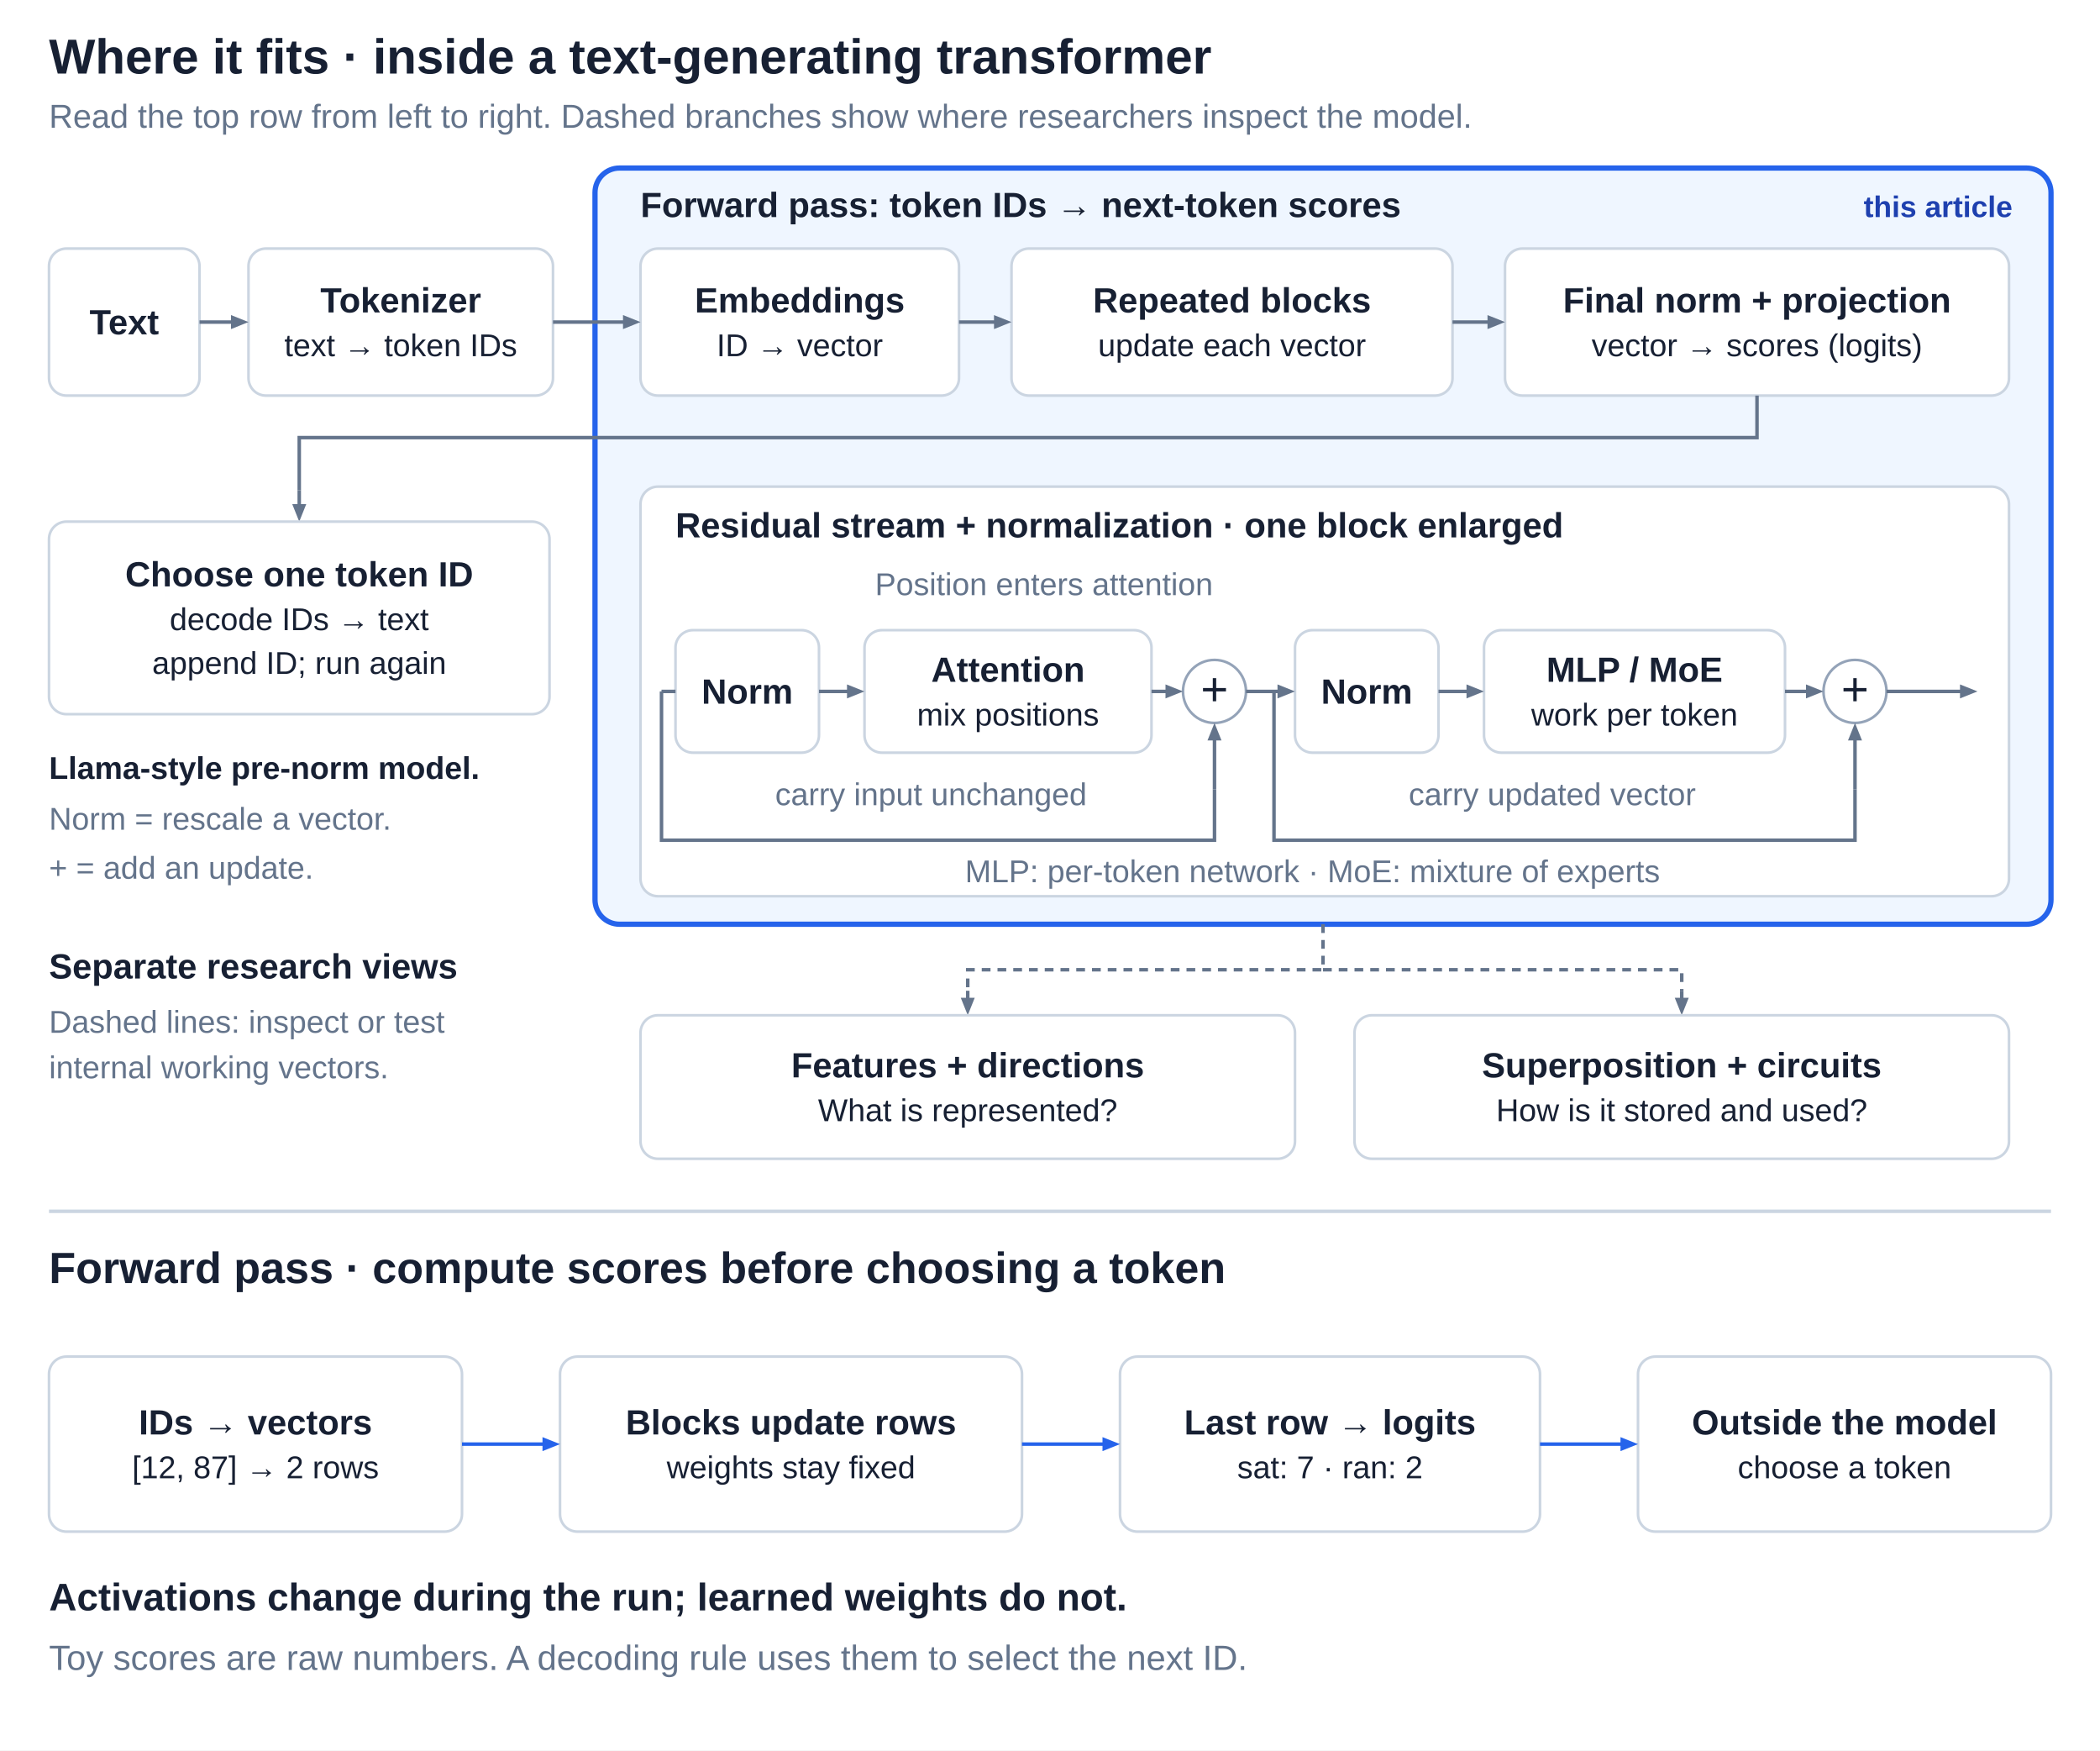
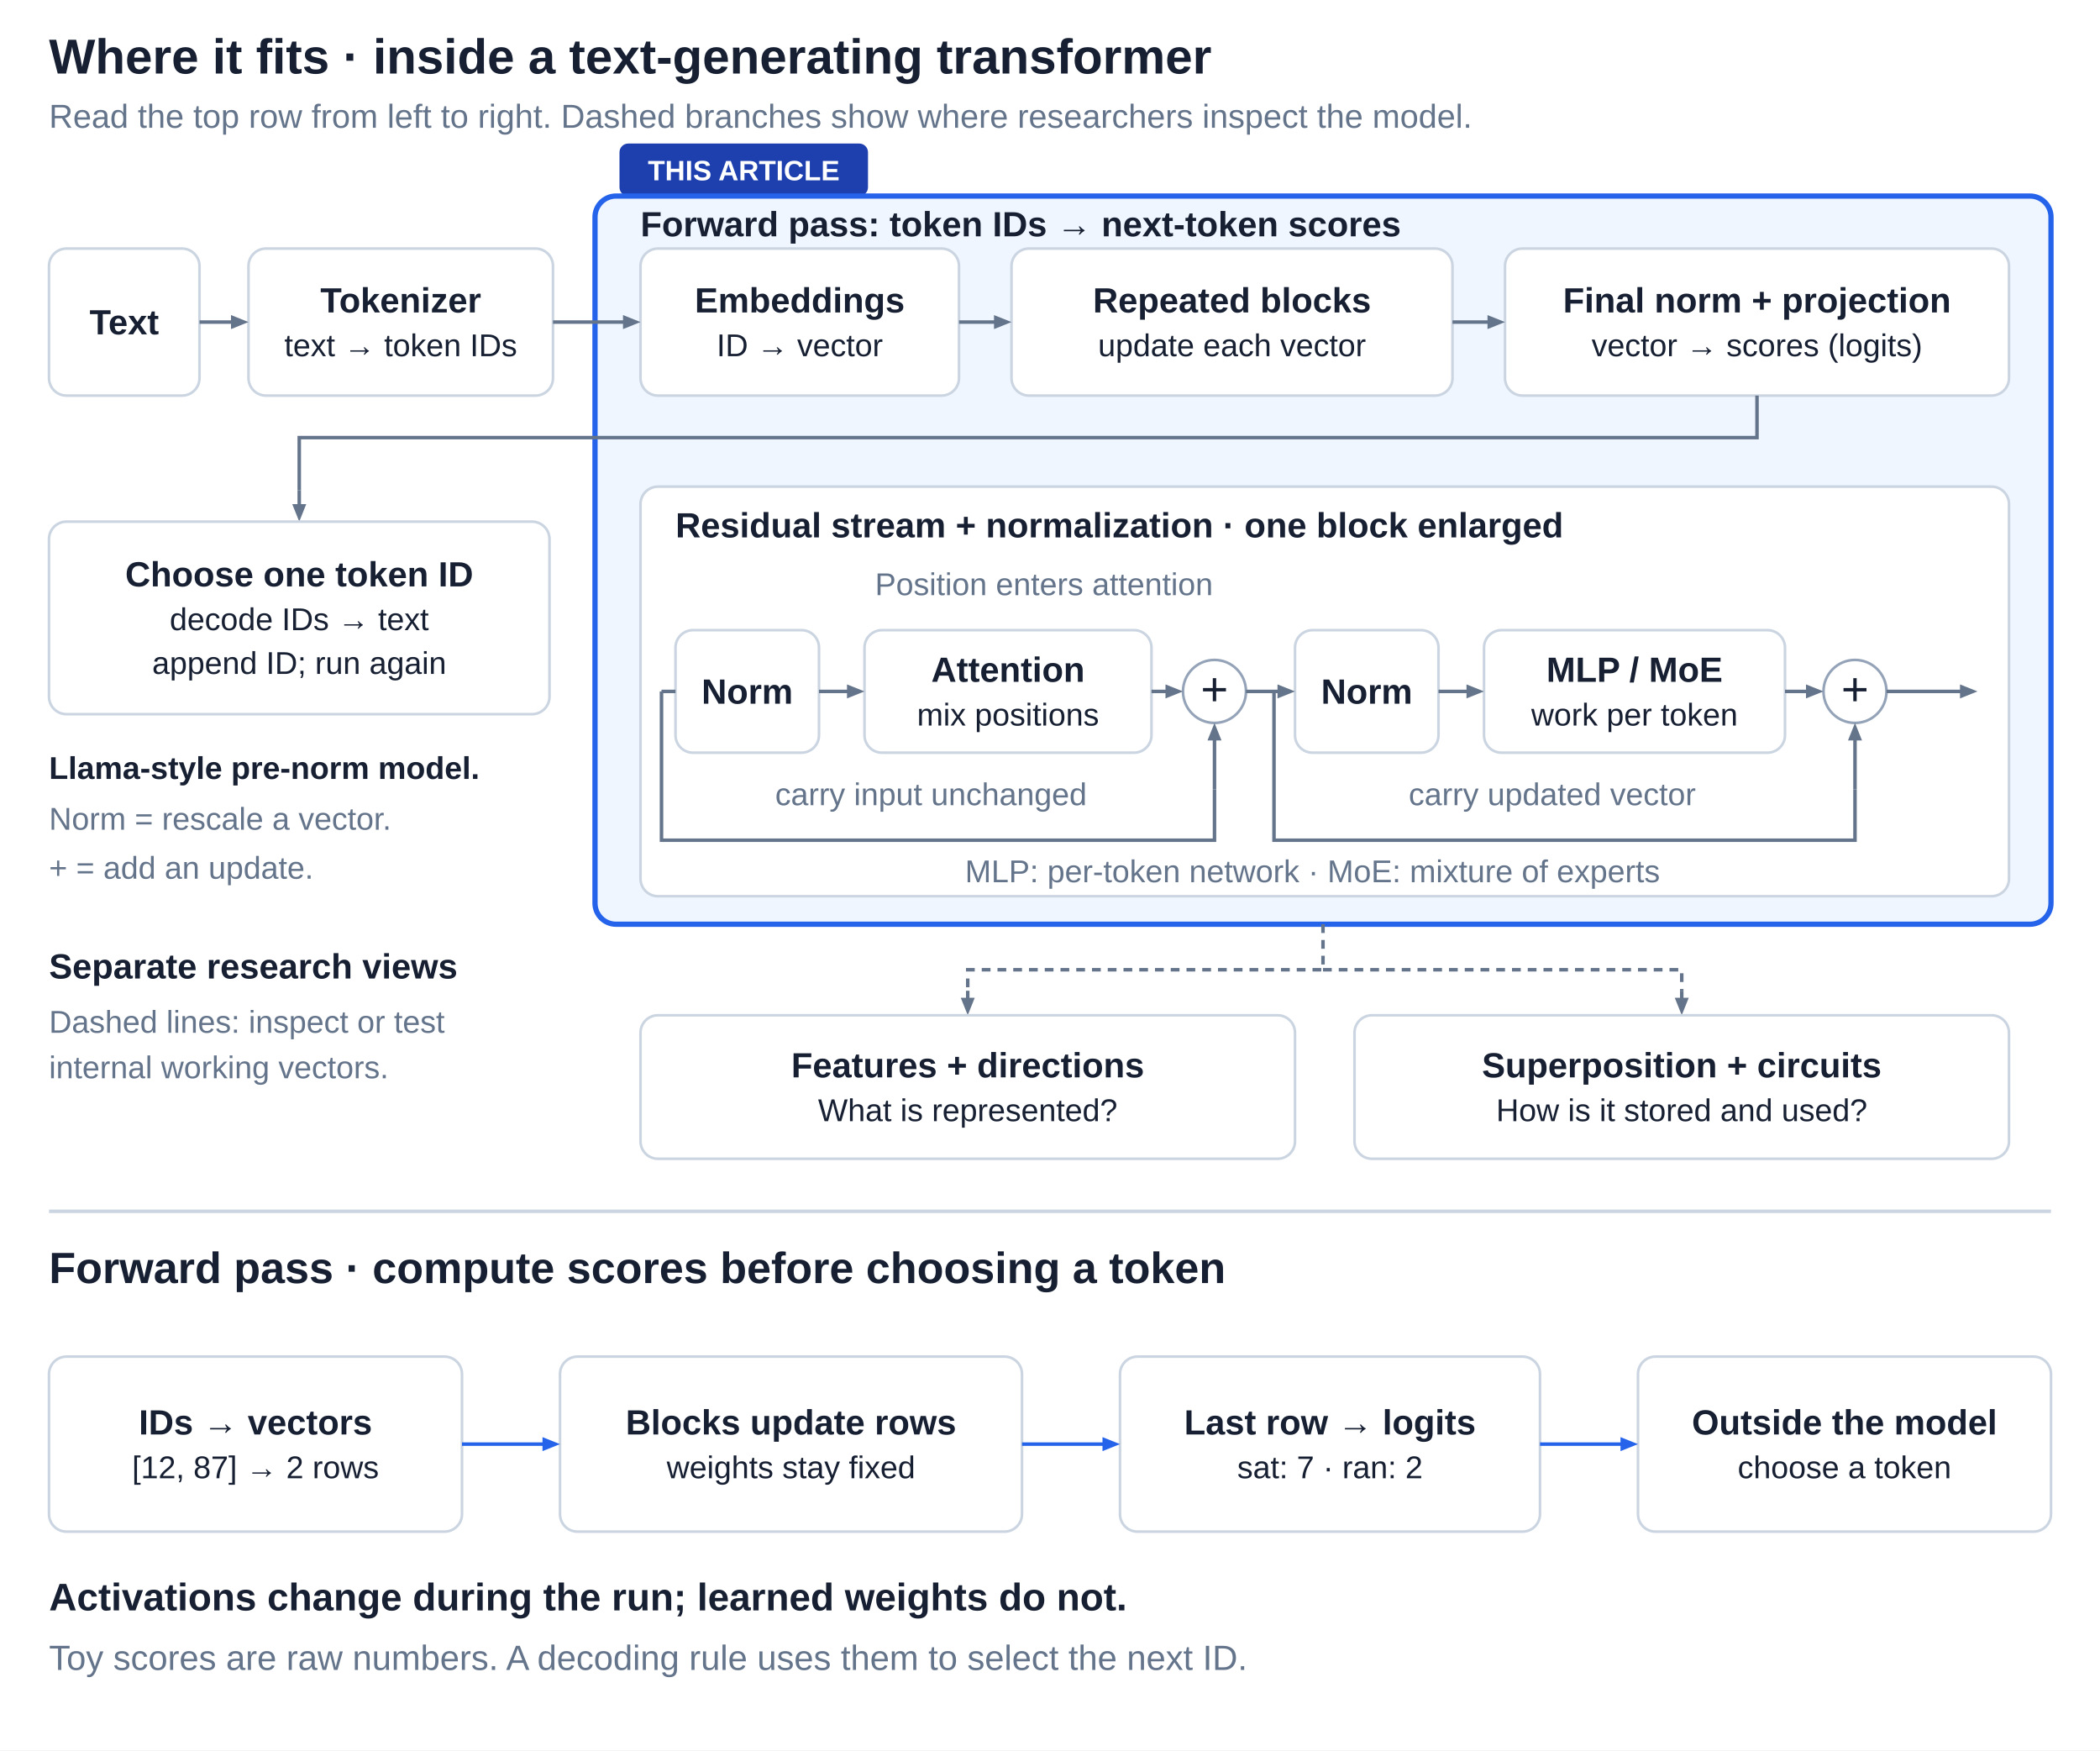
<svg xmlns="http://www.w3.org/2000/svg" width="1500" height="1250" viewBox="0 0 1200 1000" role="img" aria-labelledby="title desc">
  <defs>
    <style>text {font-family: Arial, Helvetica, sans-serif;}</style>
  </defs>
  <rect width="1200" height="1000" fill="#fff" />
  <g id="shared-flow">
    <text x="28" y="42" font-size="28" font-weight="700" fill="#172033" text-anchor="start">Where it fits · inside a text-generating transformer</text>
    <text x="28" y="73" font-size="19" font-weight="400" fill="#64748b" text-anchor="start">Read the top row from left to right. Dashed branches show where researchers inspect the model.</text>
-     <rect x="340" y="96" width="832" height="432" rx="14" fill="#eff6ff" stroke="#2563eb" stroke-width="3" data-focus="true" id="forward-pass-region" />
-     <text x="1150" y="124" font-size="17" font-weight="700" fill="#1e40af" text-anchor="end">this article</text>
-     <text x="366" y="124" font-size="20" font-weight="700" fill="#172033" text-anchor="start">Forward pass: token IDs → next-token scores</text>
+     <rect x="354" y="82" width="142" height="30" rx="5" fill="#1e40af" />
+     <text x="425" y="103" font-size="16" font-weight="700" fill="#ffffff" text-anchor="middle">THIS ARTICLE</text>
+     <rect x="340" y="112" width="832" height="416" rx="12" fill="#eff6ff" stroke="#2563eb" stroke-width="3" data-focus="true" id="forward-pass-region" />
+     <text x="366" y="135" font-size="20" font-weight="700" fill="#172033" text-anchor="start">Forward pass: token IDs → next-token scores</text>
    <rect x="28" y="142" width="86" height="84" rx="10" fill="#fff" stroke="#cbd5e1" stroke-width="1.5" />
    <text x="71.0" y="191.0" font-size="20" font-weight="700" fill="#172033" text-anchor="middle">Text</text>
    <rect x="142" y="142" width="174" height="84" rx="10" fill="#fff" stroke="#cbd5e1" stroke-width="1.5" id="tokenizer-region" />
    <text x="229.0" y="178.5" font-size="20" font-weight="700" fill="#172033" text-anchor="middle">Tokenizer</text>
    <text x="229.0" y="203.5" font-size="18" font-weight="400" fill="#172033" text-anchor="middle">text → token IDs</text>
    <rect x="366" y="142" width="182" height="84" rx="10" fill="#fff" stroke="#cbd5e1" stroke-width="1.5" id="embedding-region" />
    <text x="457.0" y="178.5" font-size="20" font-weight="700" fill="#172033" text-anchor="middle">Embeddings</text>
    <text x="457.0" y="203.5" font-size="18" font-weight="400" fill="#172033" text-anchor="middle">ID → vector</text>
    <rect x="578" y="142" width="252" height="84" rx="10" fill="#fff" stroke="#cbd5e1" stroke-width="1.5" />
    <text x="704.0" y="178.5" font-size="20" font-weight="700" fill="#172033" text-anchor="middle">Repeated blocks</text>
    <text x="704.0" y="203.5" font-size="18" font-weight="400" fill="#172033" text-anchor="middle">update each vector</text>
    <rect x="860" y="142" width="288" height="84" rx="10" fill="#fff" stroke="#cbd5e1" stroke-width="1.5" />
    <text x="1004.0" y="178.5" font-size="20" font-weight="700" fill="#172033" text-anchor="middle">Final norm + projection</text>
    <text x="1004.0" y="203.5" font-size="18" font-weight="400" fill="#172033" text-anchor="middle">vector → scores (logits)</text>
    <path data-connector="true" d="M114 184 L133.0 184.0" fill="none" stroke="#64748b" stroke-width="2" />
    <polygon points="142,184 132.0,188.0 132.0,180.0" fill="#64748b" />
    <path data-connector="true" d="M316 184 L357.0 184.0" fill="none" stroke="#64748b" stroke-width="2" />
    <polygon points="366,184 356.0,188.0 356.0,180.0" fill="#64748b" />
    <path data-connector="true" d="M548 184 L569.0 184.0" fill="none" stroke="#64748b" stroke-width="2" />
    <polygon points="578,184 568.0,188.0 568.0,180.0" fill="#64748b" />
    <path data-connector="true" d="M830 184 L851.0 184.0" fill="none" stroke="#64748b" stroke-width="2" />
    <polygon points="860,184 850.0,188.0 850.0,180.0" fill="#64748b" />
    <path data-connector="true" d="M1004 226 V250 H171 V280" fill="none" stroke="#64748b" stroke-width="2" />
    <path data-connector="true" d="M171 280 L171.0 289.0" fill="none" stroke="#64748b" stroke-width="2" />
    <polygon points="171,298 167.0,288.0 175.0,288.0" fill="#64748b" />
    <rect x="28" y="298" width="286" height="110" rx="10" fill="#fff" stroke="#cbd5e1" stroke-width="1.5" />
    <text x="171.0" y="335.0" font-size="20" font-weight="700" fill="#172033" text-anchor="middle">Choose one token ID</text>
    <text x="171.0" y="360.0" font-size="18" font-weight="400" fill="#172033" text-anchor="middle">decode IDs → text</text>
    <text x="171.0" y="385.0" font-size="18" font-weight="400" fill="#172033" text-anchor="middle">append ID; run again</text>
    <text x="28" y="445" font-size="18" font-weight="700" fill="#172033" text-anchor="start">Llama-style pre-norm model.</text>
    <text x="28" y="474" font-size="18" font-weight="400" fill="#64748b" text-anchor="start">Norm = rescale a vector.</text>
    <text x="28" y="502" font-size="18" font-weight="400" fill="#64748b" text-anchor="start">+ = add an update.</text>
    <rect x="366" y="278" width="782" height="234" rx="10" fill="#fff" stroke="#cbd5e1" stroke-width="1.5" id="residual-region" />
    <text x="386" y="307" font-size="20" font-weight="700" fill="#172033" text-anchor="start">Residual stream + normalization · one block enlarged</text>
    <text x="500" y="340" font-size="18" font-weight="400" fill="#64748b" text-anchor="start">Position enters attention</text>
    <rect x="386" y="360" width="82" height="70" rx="10" fill="#fff" stroke="#cbd5e1" stroke-width="1.5" />
    <text x="427.0" y="402.0" font-size="20" font-weight="700" fill="#172033" text-anchor="middle">Norm</text>
    <rect x="494" y="360" width="164" height="70" rx="10" fill="#fff" stroke="#cbd5e1" stroke-width="1.5" id="attention-region" />
    <text x="576.0" y="389.5" font-size="20" font-weight="700" fill="#172033" text-anchor="middle">Attention</text>
    <text x="576.0" y="414.5" font-size="18" font-weight="400" fill="#172033" text-anchor="middle">mix positions</text>
    <rect x="740" y="360" width="82" height="70" rx="10" fill="#fff" stroke="#cbd5e1" stroke-width="1.5" />
    <text x="781.0" y="402.0" font-size="20" font-weight="700" fill="#172033" text-anchor="middle">Norm</text>
    <rect x="848" y="360" width="172" height="70" rx="10" fill="#fff" stroke="#cbd5e1" stroke-width="1.5" id="mlp-region" />
    <text x="934.0" y="389.5" font-size="20" font-weight="700" fill="#172033" text-anchor="middle">MLP / MoE</text>
    <text x="934.0" y="414.5" font-size="18" font-weight="400" fill="#172033" text-anchor="middle">work per token</text>
    <circle cx="694" cy="395" r="18" fill="#fff" stroke="#94a3b8" stroke-width="1.5" />
    <text x="694" y="403" font-size="27" font-weight="400" fill="#172033" text-anchor="middle">+</text>
    <circle cx="1060" cy="395" r="18" fill="#fff" stroke="#94a3b8" stroke-width="1.5" />
    <text x="1060" y="403" font-size="27" font-weight="400" fill="#172033" text-anchor="middle">+</text>
    <path data-connector="true" d="M468 395 L485.0 395.0" fill="none" stroke="#64748b" stroke-width="2" />
    <polygon points="494,395 484.0,399.0 484.0,391.0" fill="#64748b" />
    <path data-connector="true" d="M658 395 L667.0 395.0" fill="none" stroke="#64748b" stroke-width="2" />
    <polygon points="676,395 666.0,399.0 666.0,391.0" fill="#64748b" />
    <path data-connector="true" d="M712 395 L731.0 395.0" fill="none" stroke="#64748b" stroke-width="2" />
    <polygon points="740,395 730.0,399.0 730.0,391.0" fill="#64748b" />
    <path data-connector="true" d="M822 395 L839.0 395.0" fill="none" stroke="#64748b" stroke-width="2" />
    <polygon points="848,395 838.0,399.0 838.0,391.0" fill="#64748b" />
    <path data-connector="true" d="M1020 395 L1033.0 395.0" fill="none" stroke="#64748b" stroke-width="2" />
    <polygon points="1042,395 1032.0,399.0 1032.0,391.0" fill="#64748b" />
    <path data-connector="true" d="M1078 395 L1121.0 395.0" fill="none" stroke="#64748b" stroke-width="2" />
    <polygon points="1130,395 1120.0,399.0 1120.0,391.0" fill="#64748b" />
    <path data-connector="true" d="M378 395 H386 M378 395 V480 H694 V451" fill="none" stroke="#64748b" stroke-width="2" />
    <path data-connector="true" d="M694 451 L694.0 422.0" fill="none" stroke="#64748b" stroke-width="2" />
    <polygon points="694,413 698.0,423.0 690.0,423.0" fill="#64748b" />
    <path data-connector="true" d="M728 395 V480 H1060 V451" fill="none" stroke="#64748b" stroke-width="2" />
    <path data-connector="true" d="M1060 451 L1060.0 422.0" fill="none" stroke="#64748b" stroke-width="2" />
    <polygon points="1060,413 1064.0,423.0 1056.0,423.0" fill="#64748b" />
    <text x="532" y="460" font-size="18" font-weight="400" fill="#64748b" text-anchor="middle">carry input unchanged</text>
    <text x="887" y="460" font-size="18" font-weight="400" fill="#64748b" text-anchor="middle">carry updated vector</text>
    <text x="750" y="504" font-size="18" font-weight="400" fill="#64748b" text-anchor="middle">MLP: per-token network · MoE: mixture of experts</text>
    <path data-connector="true" d="M756 528 V554 H553 V566" fill="none" stroke="#64748b" stroke-width="2" stroke-dasharray="5 4" />
    <path data-connector="true" d="M553 566 L553.0 571.0" fill="none" stroke="#64748b" stroke-width="2" stroke-dasharray="5 4" />
    <polygon points="553,580 549.0,570.0 557.0,570.0" fill="#64748b" />
    <path data-connector="true" d="M756 554 H961 V566" fill="none" stroke="#64748b" stroke-width="2" stroke-dasharray="5 4" />
    <path data-connector="true" d="M961 566 L961.0 571.0" fill="none" stroke="#64748b" stroke-width="2" stroke-dasharray="5 4" />
    <polygon points="961,580 957.0,570.0 965.0,570.0" fill="#64748b" />
    <text x="28" y="559" font-size="20" font-weight="700" fill="#172033" text-anchor="start">Separate research views</text>
    <text x="28" y="590" font-size="18" font-weight="400" fill="#64748b" text-anchor="start">Dashed lines: inspect or test</text>
    <text x="28" y="616" font-size="18" font-weight="400" fill="#64748b" text-anchor="start">internal working vectors.</text>
    <rect x="366" y="580" width="374" height="82" rx="10" fill="#fff" stroke="#cbd5e1" stroke-width="1.5" id="feature-research-region" />
    <text x="553.0" y="615.5" font-size="20" font-weight="700" fill="#172033" text-anchor="middle">Features + directions</text>
    <text x="553.0" y="640.5" font-size="18" font-weight="400" fill="#172033" text-anchor="middle">What is represented?</text>
    <rect x="774" y="580" width="374" height="82" rx="10" fill="#fff" stroke="#cbd5e1" stroke-width="1.5" id="mechanism-research-region" />
    <text x="961.0" y="615.5" font-size="20" font-weight="700" fill="#172033" text-anchor="middle">Superposition + circuits</text>
    <text x="961.0" y="640.5" font-size="18" font-weight="400" fill="#172033" text-anchor="middle">How is it stored and used?</text>
  </g>
  <g id="topic-detail">
    <path data-connector="true" d="M28 692 H1172" fill="none" stroke="#cbd5e1" stroke-width="2" />
    <text x="28" y="733" font-size="25" font-weight="700" fill="#172033" text-anchor="start">Forward pass · compute scores before choosing a token</text>
    <rect x="28" y="775" width="236" height="100" rx="10" fill="#fff" stroke="#cbd5e1" stroke-width="1.5" />
    <text x="146.0" y="819.5" font-size="20" font-weight="700" fill="#172033" text-anchor="middle">IDs → vectors</text>
    <text x="146.0" y="844.5" font-size="18" font-weight="400" fill="#172033" text-anchor="middle">[12, 87] → 2 rows</text>
    <rect x="320" y="775" width="264" height="100" rx="10" fill="#fff" stroke="#cbd5e1" stroke-width="1.5" />
    <text x="452.0" y="819.5" font-size="20" font-weight="700" fill="#172033" text-anchor="middle">Blocks update rows</text>
    <text x="452.0" y="844.5" font-size="18" font-weight="400" fill="#172033" text-anchor="middle">weights stay fixed</text>
    <rect x="640" y="775" width="240" height="100" rx="10" fill="#fff" stroke="#cbd5e1" stroke-width="1.5" />
    <text x="760.0" y="819.5" font-size="20" font-weight="700" fill="#172033" text-anchor="middle">Last row → logits</text>
    <text x="760.0" y="844.5" font-size="18" font-weight="400" fill="#172033" text-anchor="middle">sat: 7 · ran: 2</text>
    <rect x="936" y="775" width="236" height="100" rx="10" fill="#fff" stroke="#cbd5e1" stroke-width="1.5" />
    <text x="1054.0" y="819.5" font-size="20" font-weight="700" fill="#172033" text-anchor="middle">Outside the model</text>
    <text x="1054.0" y="844.5" font-size="18" font-weight="400" fill="#172033" text-anchor="middle">choose a token</text>
    <path data-connector="true" d="M264 825 L311.0 825.0" fill="none" stroke="#2563eb" stroke-width="2" />
    <polygon points="320,825 310.0,829.0 310.0,821.0" fill="#2563eb" />
    <path data-connector="true" d="M584 825 L631.0 825.0" fill="none" stroke="#2563eb" stroke-width="2" />
    <polygon points="640,825 630.0,829.0 630.0,821.0" fill="#2563eb" />
    <path data-connector="true" d="M880 825 L927.0 825.0" fill="none" stroke="#2563eb" stroke-width="2" />
    <polygon points="936,825 926.0,829.0 926.0,821.0" fill="#2563eb" />
    <text x="28" y="920" font-size="22" font-weight="700" fill="#172033" text-anchor="start">Activations change during the run; learned weights do not.</text>
    <text x="28" y="954" font-size="20" font-weight="400" fill="#64748b" text-anchor="start">Toy scores are raw numbers. A decoding rule uses them to select the next ID.</text>
  </g>
</svg>
